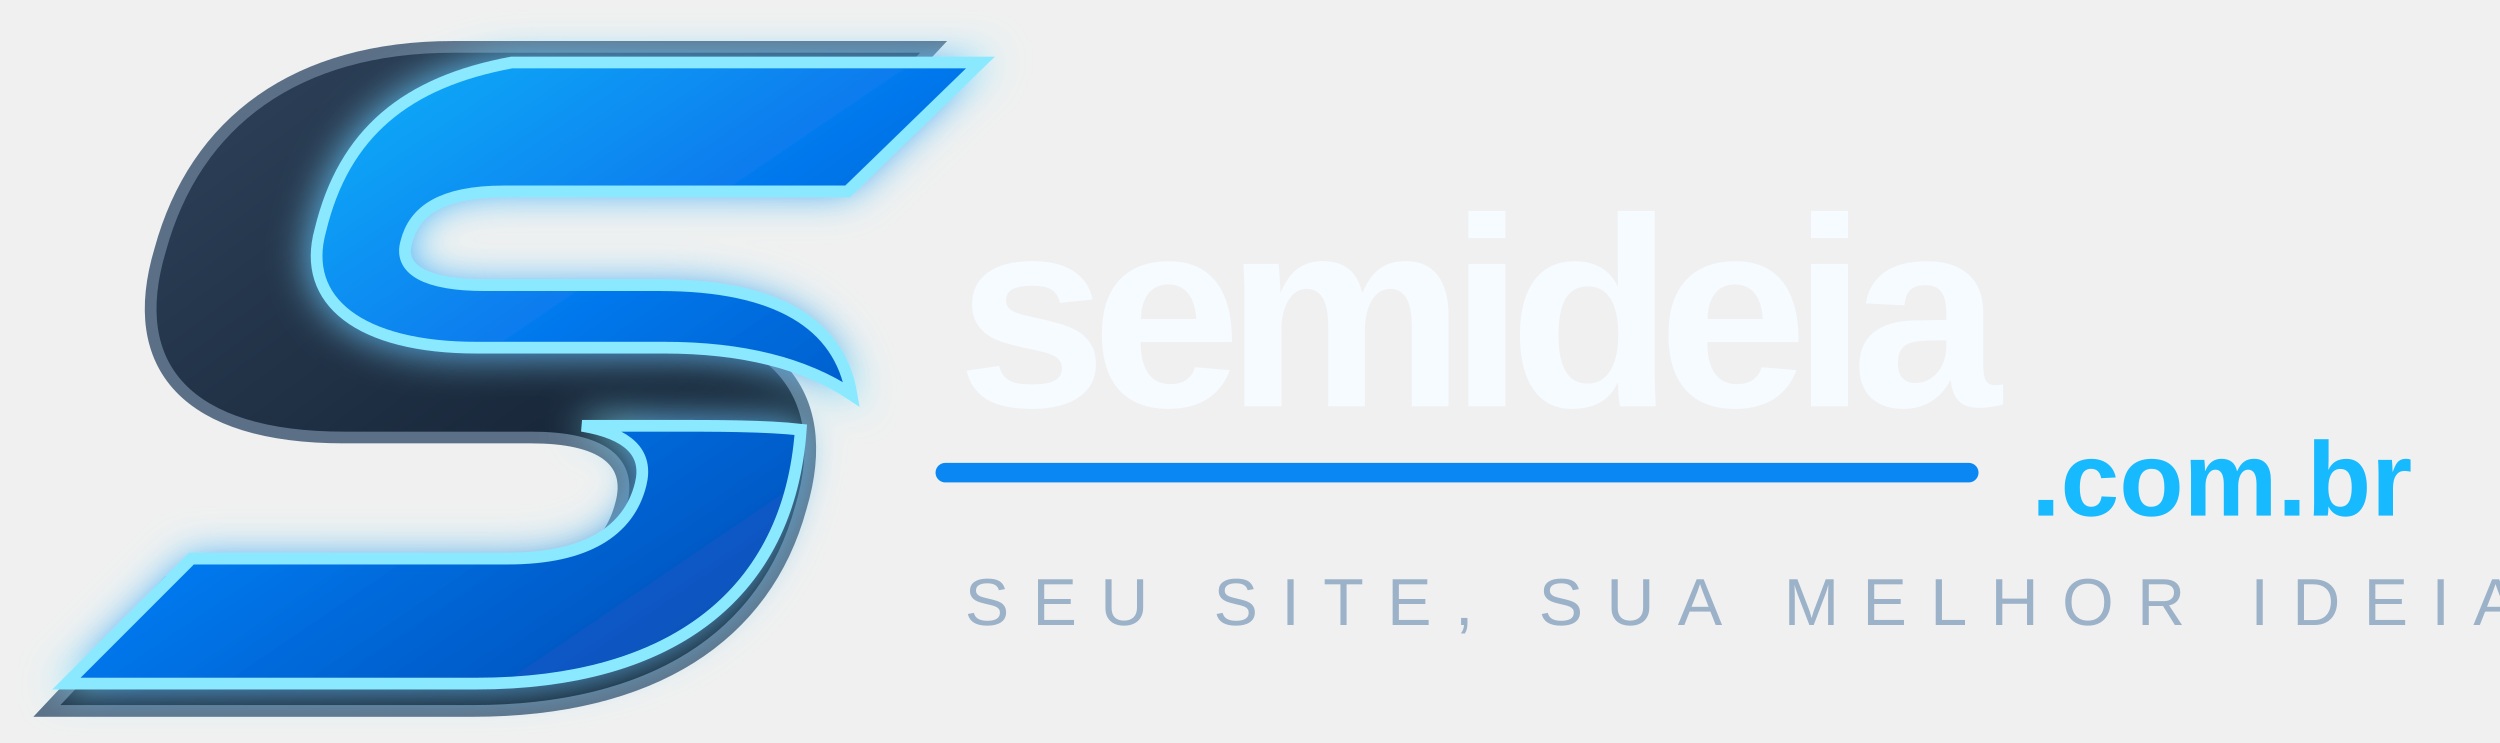
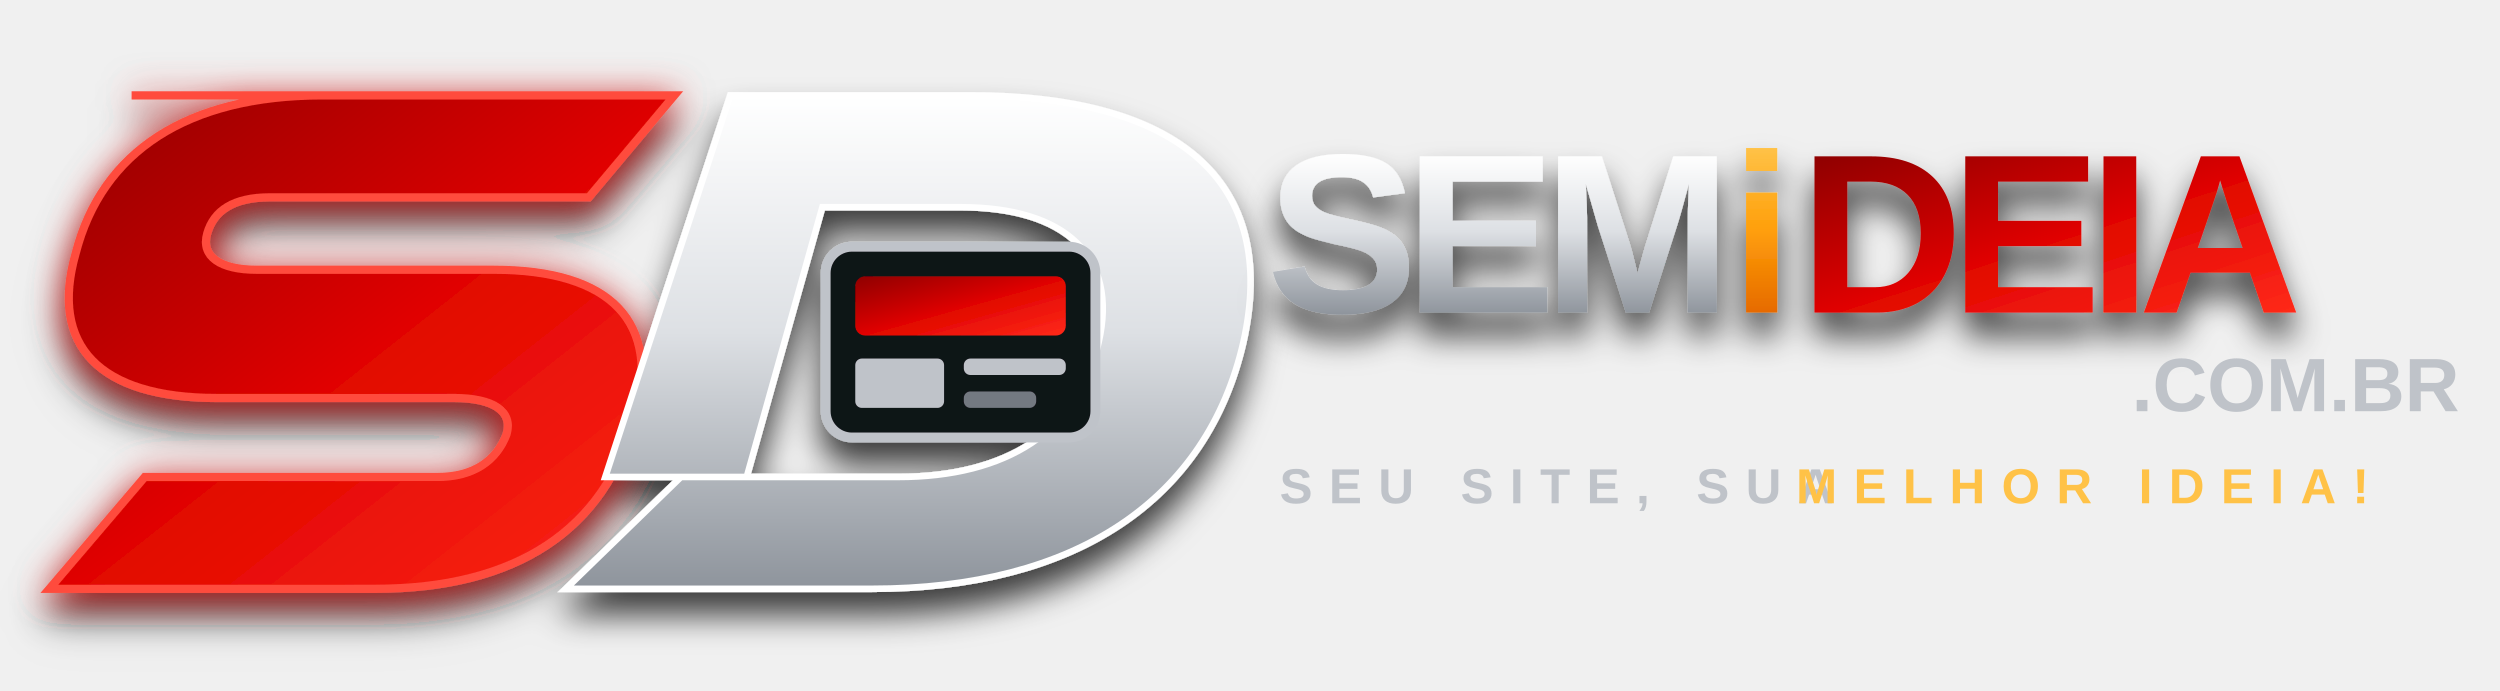
- <svg xmlns="http://www.w3.org/2000/svg" viewBox="0 0 640 190" role="img" aria-labelledby="title desc">
+ <svg xmlns="http://www.w3.org/2000/svg" viewBox="0 0 760 210" role="img" aria-labelledby="title desc">
  <defs>
-     <linearGradient id="blue" x1="0" y1="0" x2="1" y2="1">
-       <stop stop-color="#14c8ff" />
-       <stop offset=".48" stop-color="#0678ed" />
-       <stop offset="1" stop-color="#073b9f" />
+     <linearGradient id="red" x1="0" y1="0" x2="1" y2="1">
+       <stop stop-color="#8F0000" />
+       <stop offset=".52" stop-color="#E10600" />
+       <stop offset="1" stop-color="#FF2A1A" />
    </linearGradient>
-     <linearGradient id="dark" x1="0" y1="0" x2="1" y2="1">
-       <stop stop-color="#31465f" />
-       <stop offset="1" stop-color="#07111f" />
+     <linearGradient id="silver" x1="0" y1="0" x2="0" y2="1">
+       <stop stop-color="#FFFFFF" />
+       <stop offset=".48" stop-color="#DDE0E4" />
+       <stop offset="1" stop-color="#8E949C" />
    </linearGradient>
-     <filter id="glow">
-       <feGaussianBlur stdDeviation="5" result="b" />
+     <linearGradient id="gold" x1="0" y1="0" x2="0" y2="1">
+       <stop stop-color="#FFC247" />
+       <stop offset=".5" stop-color="#FF9F0A" />
+       <stop offset="1" stop-color="#E66A00" />
+     </linearGradient>
+     <filter id="redGlow" x="-40%" y="-40%" width="180%" height="180%">
+       <feGaussianBlur stdDeviation="5" result="blur" />
+       <feFlood flood-color="#E10600" flood-opacity=".5" />
+       <feComposite in2="blur" operator="in" />
      <feMerge>
-         <feMergeNode in="b" />
+         <feMergeNode />
        <feMergeNode in="SourceGraphic" />
      </feMerge>
    </filter>
+     <filter id="shadow" x="-30%" y="-30%" width="160%" height="170%">
+       <feDropShadow dx="0" dy="7" stdDeviation="5" flood-color="#000" flood-opacity=".75" />
+     </filter>
  </defs>
-   <g transform="translate(12 8)">
-     <path fill="url(#dark)" stroke="#5b7087" stroke-width="3" d="M104 4h123l-29 31h-92c-18 0-28 8-31 20-3 11 6 18 24 18h46c41 0 57 19 48 49-9 33-38 52-84 52H0l31-33h84c18 0 29-8 32-20 3-11-5-17-23-17H76c-40 0-56-18-47-48C38 23 64 4 104 4z" />
-     <path fill="url(#blue)" stroke="#8be9ff" stroke-width="3" filter="url(#glow)" d="M119 8h120l-34 33h-88c-16 0-23 5-25 13-2 7 5 11 20 11h45c30 0 46 10 49 28-12-8-28-12-48-12h-48c-30 0-45-12-40-30 6-25 22-38 49-43zm74 94c-3 42-33 65-83 65H5l32-32h81c20 0 31-7 34-19 2-8-3-13-15-15h21c14 0 26 0 35 1z" />
+   <g transform="translate(9 8)" filter="url(#shadow)">
+     <path d="M31 21h165l-26 31H73c-11 0-17 4-19 11-2 7 4 11 15 11h72c36 0 51 16 43 45-9 34-36 52-79 52H6l29-34h89c11 0 18-5 21-13 2-7-4-11-16-11H57c-36 0-51-16-43-44 8-31 34-48 75-48z" fill="url(#red)" stroke="#FF4B3E" stroke-width="2.5" filter="url(#redGlow)" />
+     <path d="M213 21h73c63 0 94 26 83 75-11 48-51 75-113 75h-93l35-34h66c33 0 55-14 61-41 6-26-10-41-42-41h-42l-23 82h-43z" fill="url(#silver)" stroke="#FFFFFF" stroke-width="2" />
+     <rect x="242" y="67" width="82" height="58" rx="8" fill="#111318" stroke="#BFC3C9" stroke-width="3" />
+     <rect x="251" y="76" width="64" height="18" rx="3" fill="url(#red)" />
+     <rect x="251" y="101" width="27" height="15" rx="2" fill="#BFC3C9" />
+     <rect x="284" y="101" width="31" height="5" rx="2" fill="#BFC3C9" />
+     <rect x="284" y="111" width="22" height="5" rx="2" fill="#737981" />
  </g>
-   <text x="245" y="104" fill="#f6fbff" font-family="Arial,sans-serif" font-size="69" font-weight="800" letter-spacing="-4">semideia</text>
-   <text x="520" y="132" fill="#18baff" font-family="Arial,sans-serif" font-size="27" font-weight="700">.com.br</text>
-   <path d="M242 121h262" stroke="#0b87f4" stroke-width="5" stroke-linecap="round" />
-   <text x="247" y="160" fill="#9cb2c9" font-family="Arial,sans-serif" font-size="17" letter-spacing="6">SEU SITE, SUA MELHOR IDEIA!</text>
+   <g font-family="Arial Black,Arial,sans-serif" font-weight="900" letter-spacing="-4" filter="url(#shadow)">
+     <text x="385" y="95" fill="url(#silver)" font-size="69">SEM</text>
+     <text x="526" y="95" fill="url(#gold)" font-size="69">i</text>
+     <text x="547" y="95" fill="url(#red)" font-size="69">DEIA</text>
+   </g>
+   <text x="648" y="125" fill="#BFC3C9" font-family="Arial,sans-serif" font-size="23" font-weight="800">.COM.BR</text>
+   <path d="M386 112h245" stroke="url(#red)" stroke-width="4" stroke-linecap="round" filter="url(#redGlow)" />
+   <text x="389" y="153" fill="#BFC3C9" font-family="Arial,sans-serif" font-size="15" font-weight="700" letter-spacing="5">SEU SITE, SUA</text>
+   <text x="546" y="153" fill="#FFC247" font-family="Arial,sans-serif" font-size="15" font-weight="800" letter-spacing="5">MELHOR IDEIA!</text>
</svg>
